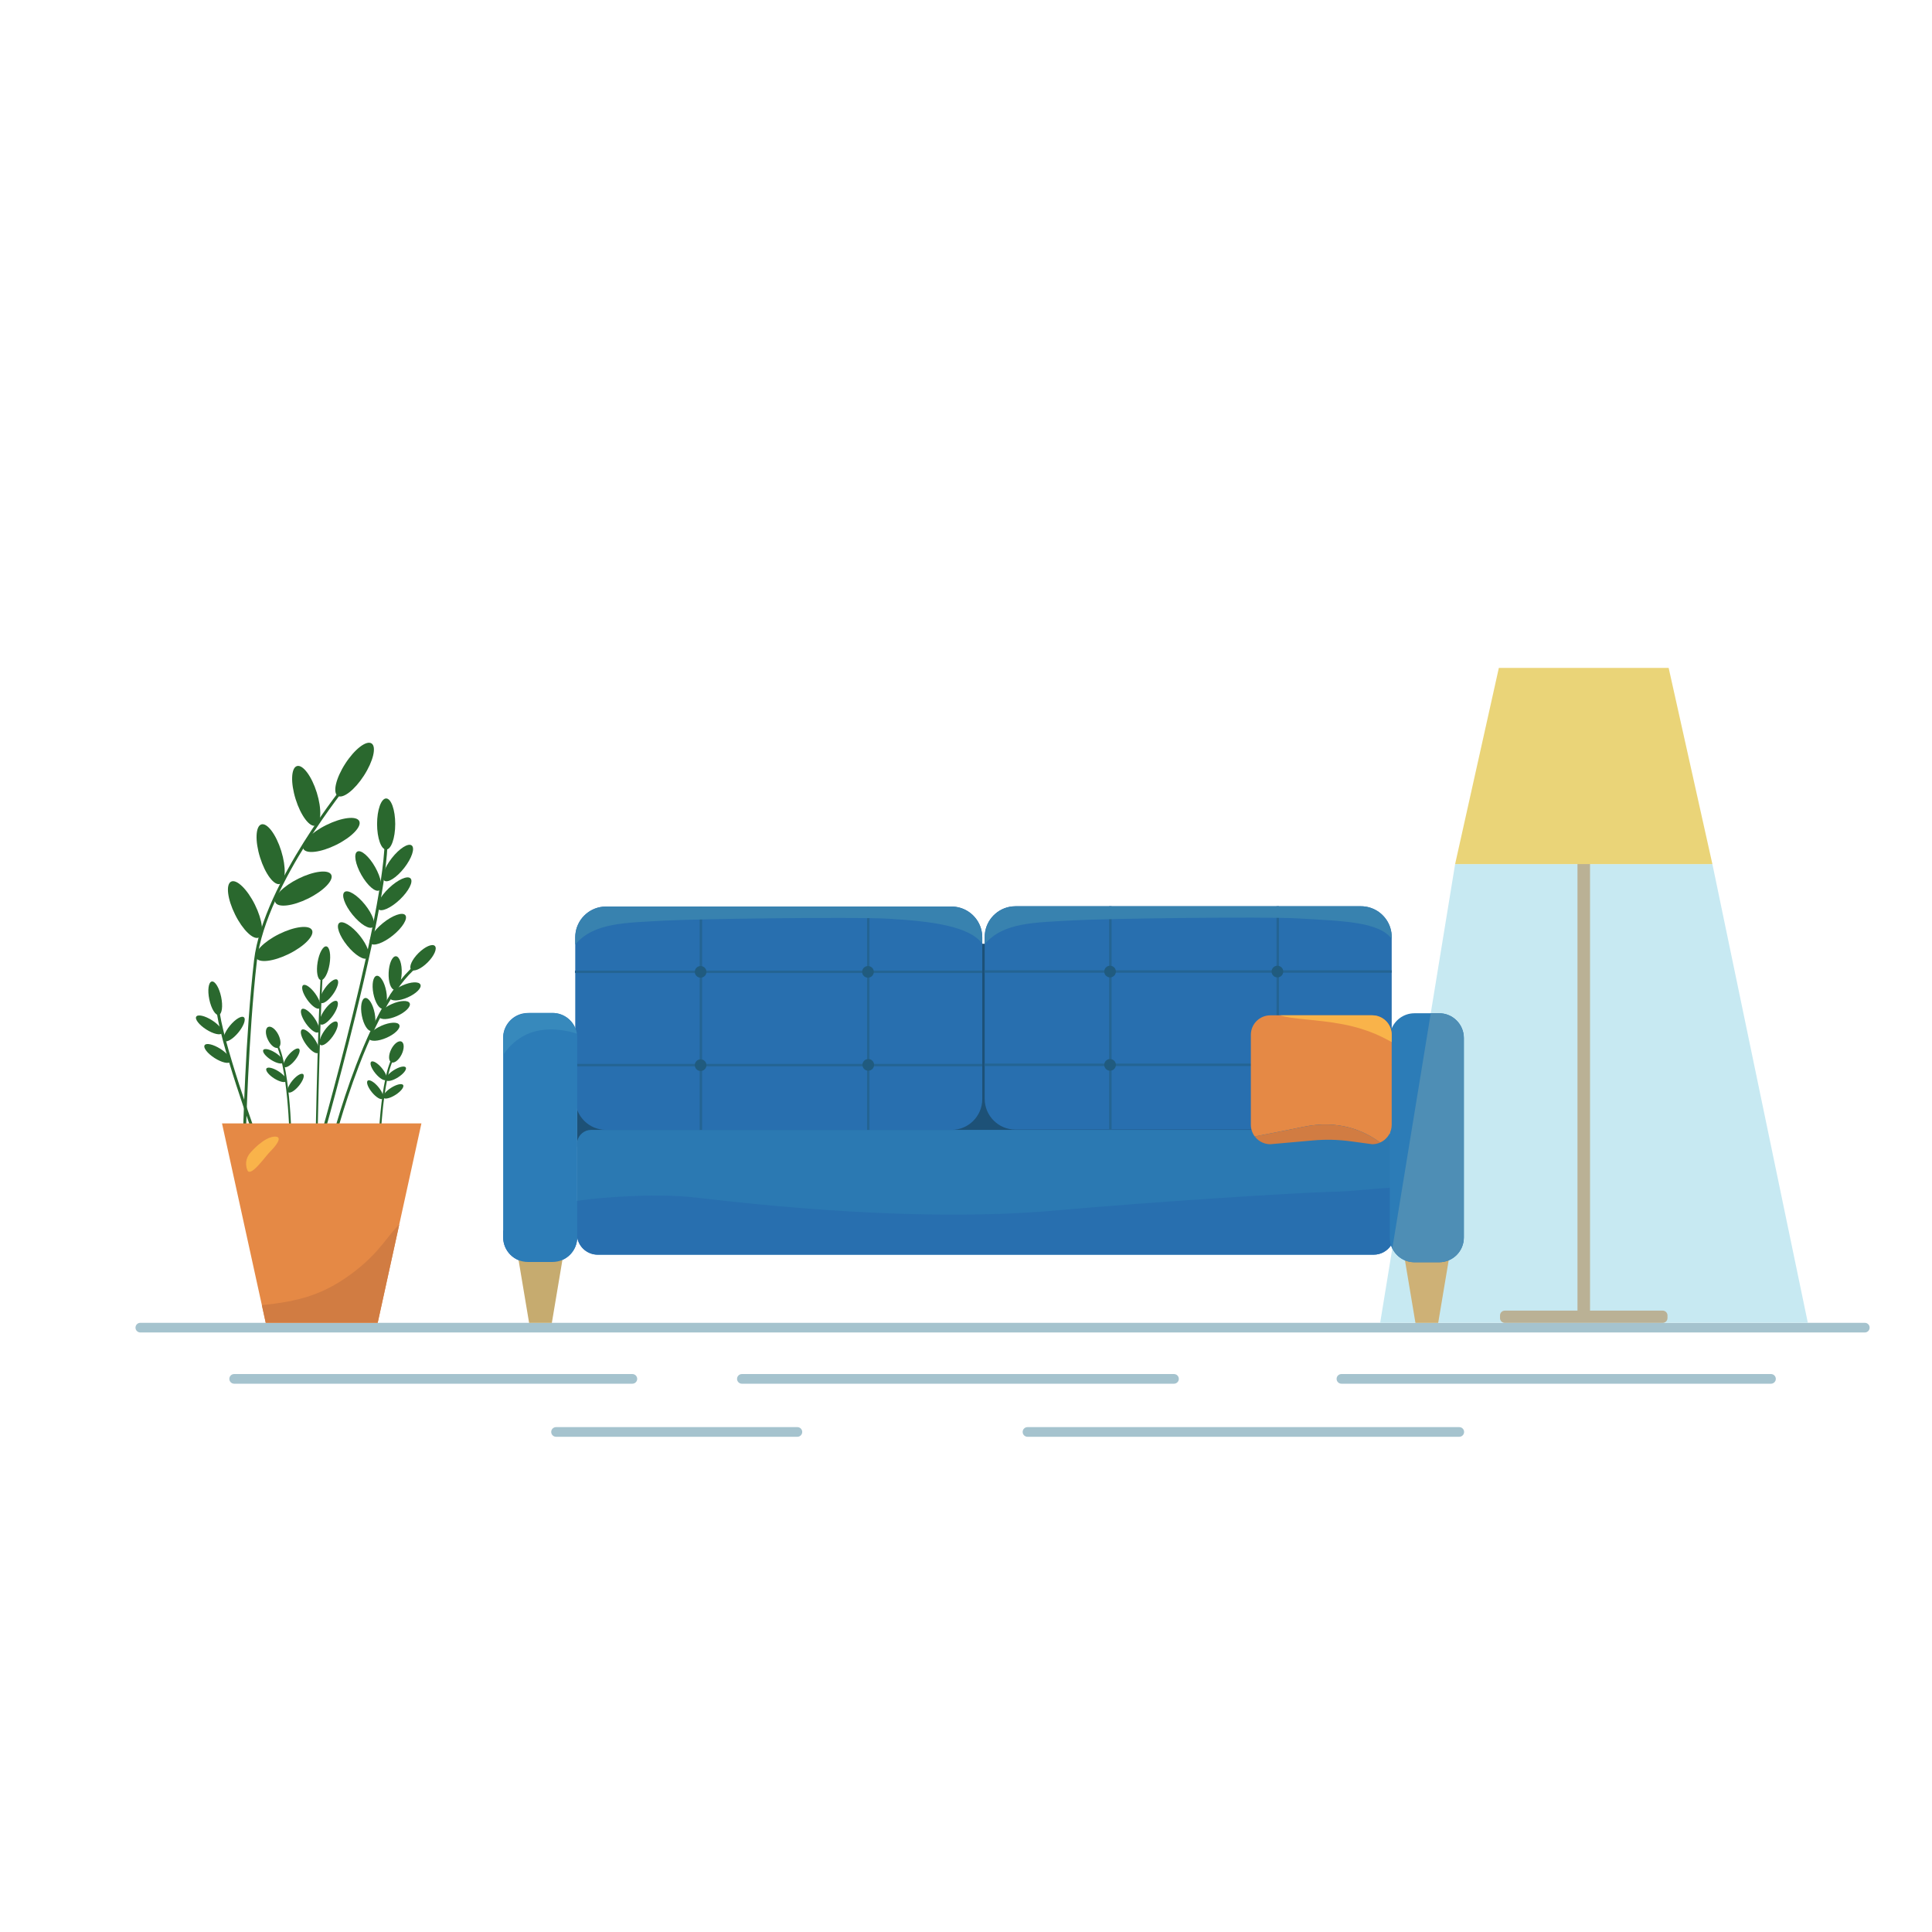
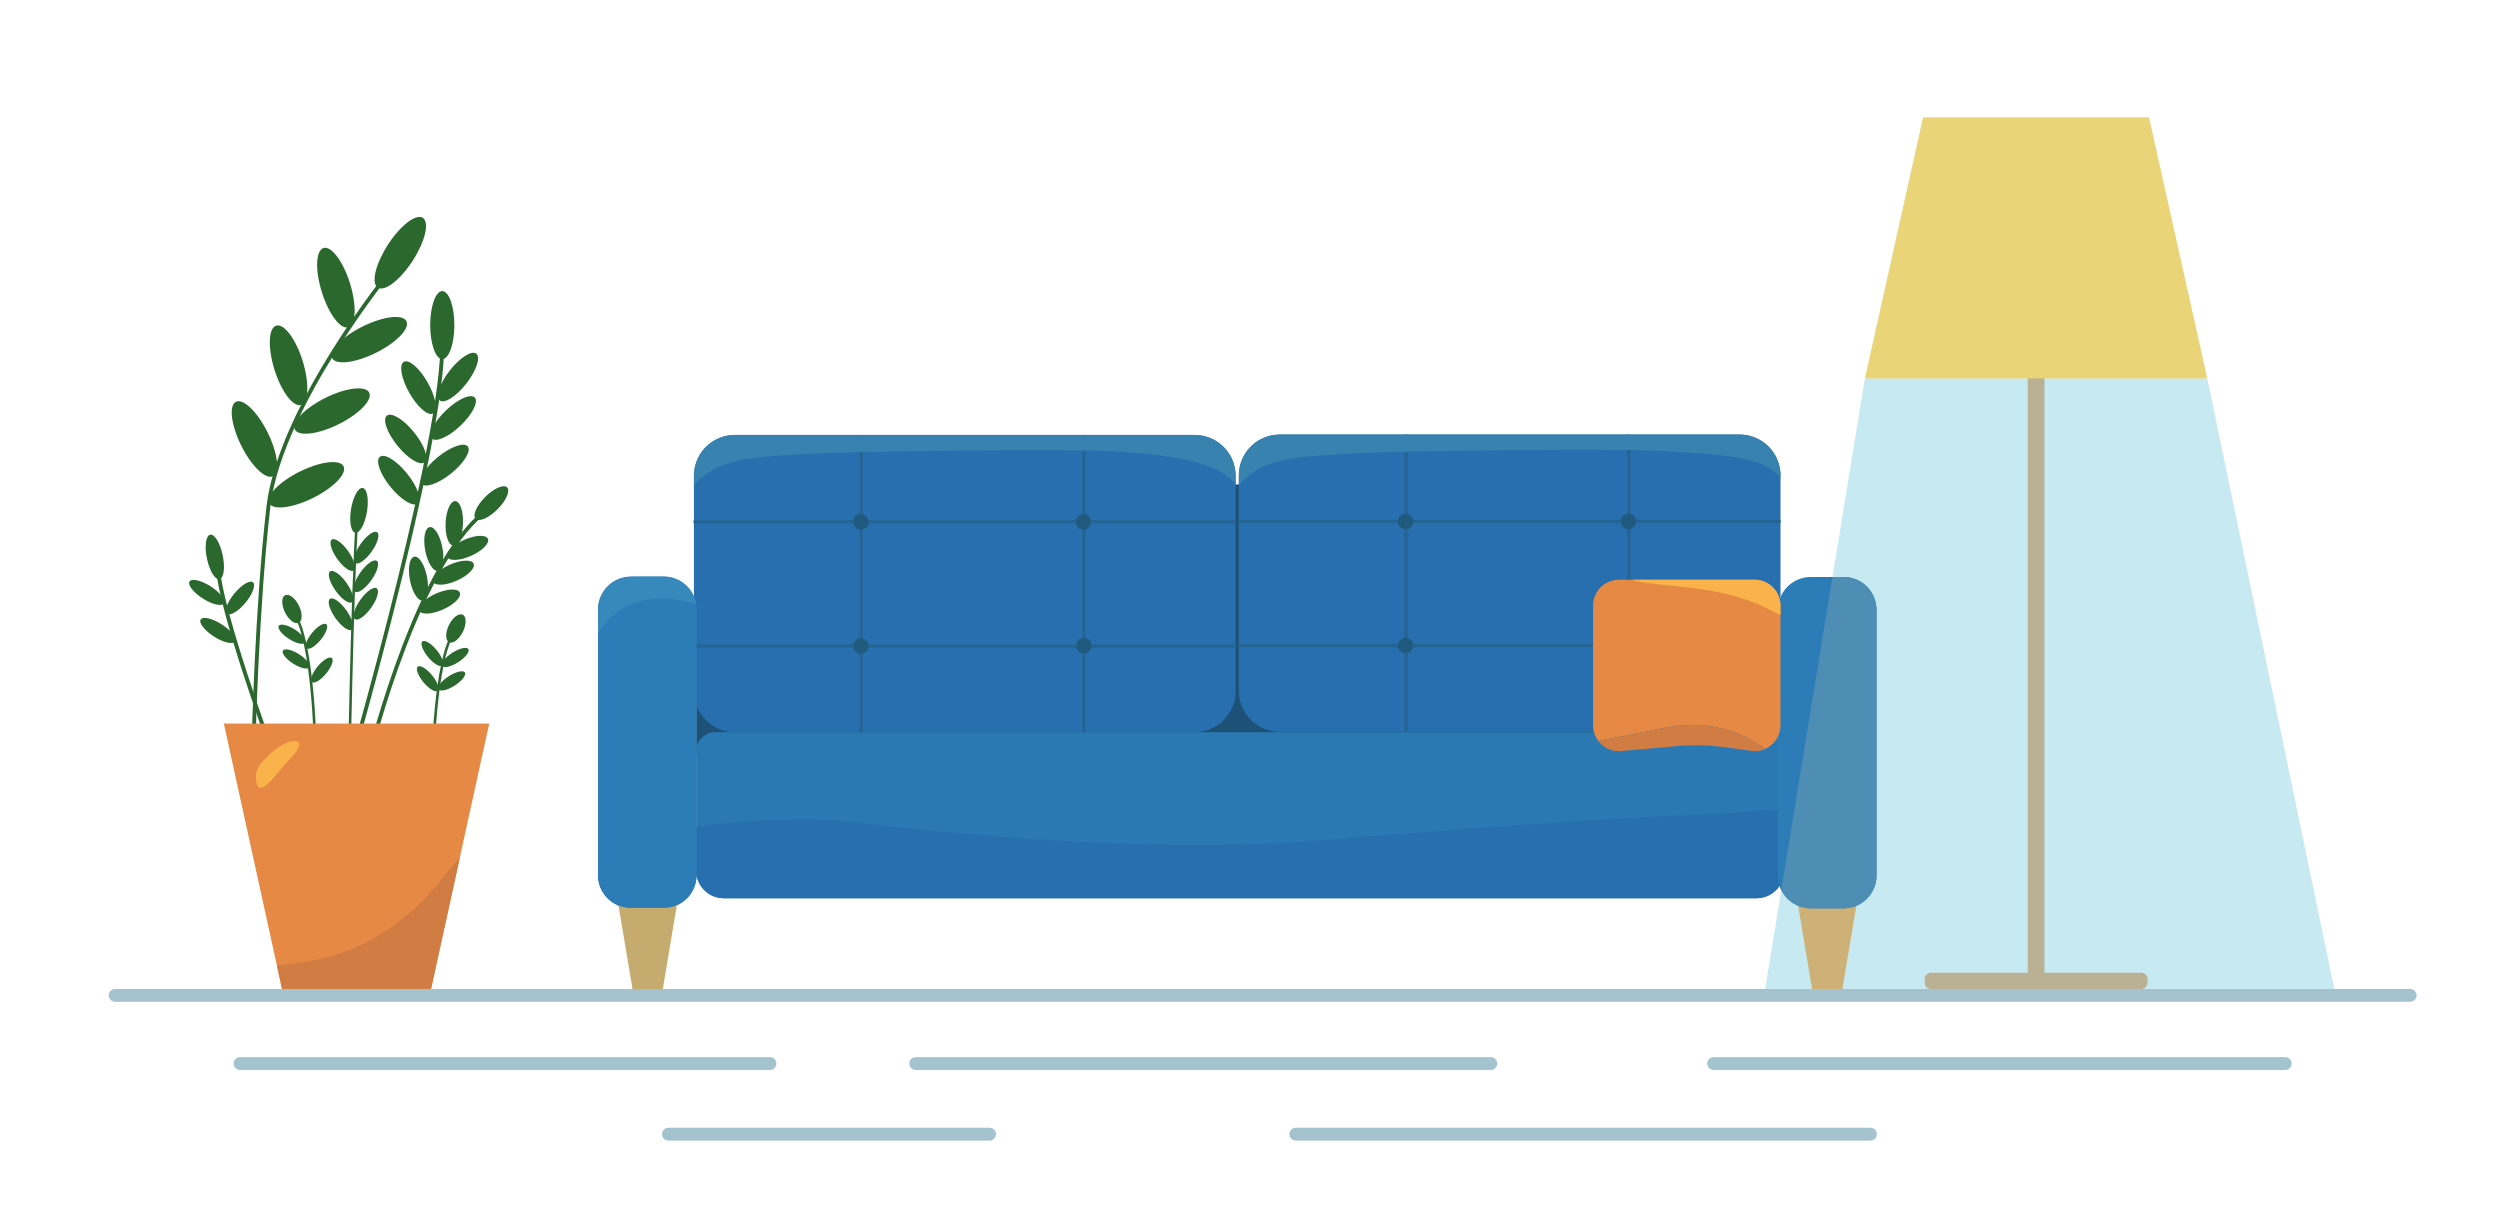
- <svg xmlns="http://www.w3.org/2000/svg" viewBox="0 0 5333.333 5333.333">
+ <svg xmlns="http://www.w3.org/2000/svg" viewBox="148.557 1600.325 5185.738 2550.343">
  <g transform="matrix(1.333333, 0, 0, -1.333333, 0, 5333.333)" id="g10">
    <g transform="scale(0.1)" id="g12">
      <g transform="scale(2.37479)" id="g18">
        <path id="path20" style="fill:#a5c3ce;fill-opacity:1;fill-rule:nonzero;stroke:none" d="M 16257.9,5226.77 H 1223.4 c -23.26,0 -42.11,18.87 -42.11,42.11 0,23.29 18.85,42.11 42.11,42.11 h 15034.5 c 23.3,0 42.1,-18.82 42.1,-42.11 0,-23.24 -18.8,-42.11 -42.1,-42.11" />
      </g>
      <g transform="scale(2.25561)" id="g22">
        <path id="path24" style="fill:#a5c3ce;fill-opacity:1;fill-rule:nonzero;stroke:none" d="m 16255.7,5032.69 h -3942.9 c -24.5,0 -44.3,19.82 -44.3,44.33 0,24.47 19.8,44.34 44.3,44.34 h 3942.9 c 24.4,0 44.3,-19.87 44.3,-44.34 0,-24.51 -19.9,-44.33 -44.3,-44.33" />
      </g>
      <g transform="scale(1.49731)" id="g26">
        <path id="path28" style="fill:#a5c3ce;fill-opacity:1;fill-rule:nonzero;stroke:none" d="m 16233.2,7581.45 h -5975 c -36.8,0 -66.7,29.85 -66.7,66.78 0,36.87 29.9,66.79 66.7,66.79 h 5975 c 36.9,0 66.8,-29.92 66.8,-66.79 0,-36.93 -29.9,-66.78 -66.8,-66.78" />
      </g>
      <path id="path30" style="fill:#a5c3ce;fill-opacity:1;fill-rule:nonzero;stroke:none" d="M 13092.6,11351.8 H 4847.97 c -55.22,0 -100,44.7 -100,100 0,55.2 44.78,100 100,100 h 8244.63 c 55.2,0 100,-44.8 100,-100 0,-55.3 -44.8,-100 -100,-100" />
      <g transform="scale(1.85967)" id="g32">
        <path id="path34" style="fill:#a5c3ce;fill-opacity:1;fill-rule:nonzero;stroke:none" d="m 16246.2,5513.33 h -4807 c -29.7,0 -53.8,24.09 -53.8,53.77 0,29.74 24.1,53.78 53.8,53.78 h 4807 c 29.8,0 53.8,-24.04 53.8,-53.78 0,-29.68 -24,-53.77 -53.8,-53.77" />
      </g>
      <g transform="scale(1.01897)" id="g36">
        <path id="path38" style="fill:#a5c3ce;fill-opacity:1;fill-rule:nonzero;stroke:none" d="m 16201.9,10062.1 h -4904 c -54.2,0 -98.2,44 -98.2,98.2 0,54.2 44,98.1 98.2,98.1 h 4904 c 54.1,0 98.1,-43.9 98.1,-98.1 0,-54.2 -44,-98.2 -98.1,-98.2" />
      </g>
      <g transform="scale(1.76528)" id="g40">
        <path id="path42" style="fill:#1d5177;fill-opacity:1;fill-rule:nonzero;stroke:none" d="M 16300,9209.18 H 6766.4 V 11590.7 H 16300 V 9209.18" />
      </g>
      <g transform="scale(1.77121)" id="g44">
        <path id="path46" style="fill:#2b79b2;fill-opacity:1;fill-rule:nonzero;stroke:none" d="M 16300,9208.63 V 8160.3 c 0,-49.34 -14.7,-95.24 -40,-133.58 -43.4,-65.83 -118.1,-109.3 -202.9,-109.3 H 6986.64 c -120.37,0 -220.3,87.57 -239.5,202.46 -2.25,13.15 -3.38,26.65 -3.38,40.42 v 1048.33 c 0,11.57 1.18,22.86 3.38,33.76 15.64,76.27 83.17,133.64 164.07,133.64 h 9221.29 c 43.6,0 83.2,-16.6 113,-43.82 33.5,-30.6 54.5,-74.63 54.5,-123.58" />
      </g>
      <g transform="scale(1.85935)" id="g48">
        <path id="path50" style="fill:#286faf;fill-opacity:1;fill-rule:nonzero;stroke:none" d="M 16300,8110.69 V 7732.6 c 0,-151.83 -123.1,-274.94 -274.9,-274.94 h -274.8 c -121.7,0 -224.9,79.06 -261.1,188.56 -41.4,-62.71 -112.5,-104.12 -193.3,-104.12 H 6655.45 c -114.67,0 -209.86,83.41 -228.15,192.86 -0.48,-151.45 -123.38,-274.07 -274.94,-274.07 h -274.77 c -151.83,0 -274.88,123.11 -274.88,274.93 v 71.26 c 265.04,283.44 565.41,295.59 976.53,354.64 1.07,0.17 674.64,74.92 1179.12,15.12 1678.65,-198.94 3018.14,-230.68 3995.84,-142.79 977.7,87.87 2636.4,196.89 3086.8,208.29 247.9,6.3 439.2,35.45 634.4,44.05 17.2,0.76 34.5,1.35 51.9,1.72 143.1,3.39 291,-6.29 467.2,-45.77 112.7,-25.27 215.3,-73.68 305.5,-131.65" />
      </g>
      <g transform="scale(2.29628)" id="g52">
        <path id="path54" style="fill:#c7e9f2;fill-opacity:1;fill-rule:nonzero;stroke:none" d="m 15439.4,9628.59 860.6,-4136 h -3856 l 675.8,4136 h 2319.6" />
      </g>
      <g transform="scale(2.01963)" id="g56">
        <path id="path58" style="fill:#bab195;fill-opacity:1;fill-rule:nonzero;stroke:none" d="m 16300,6332.16 h -128.7 V 12159.3 H 16300 V 6332.16" />
      </g>
      <g transform="scale(2.17504)" id="g60">
        <path id="path62" style="fill:#ead478;fill-opacity:1;fill-rule:nonzero;stroke:none" d="m 14267.4,12032.9 h 1616.3 l 416.3,-1867.6 h -2448.9 l 416.3,1867.6" />
      </g>
      <g transform="scale(2.11801)" id="g64">
        <path id="path66" style="fill:#bab195;fill-opacity:1;fill-rule:nonzero;stroke:none" d="m 16253,5954.09 h -1543 c -25.9,0 -47,21.15 -47,47.03 v 25.92 c 0,25.87 21.1,47.02 47,47.02 h 1543 c 25.8,0 47,-21.15 47,-47.02 v -25.92 c 0,-25.88 -21.2,-47.03 -47,-47.03" />
      </g>
      <g transform="scale(1.84528)" id="g68">
        <path id="path70" style="fill:#ceb176;fill-opacity:1;fill-rule:nonzero;stroke:none" d="m 16136.4,6834.1 h -255.1 l -163.6,974.87 h 582.3 l -163.6,-974.87" />
      </g>
      <g transform="scale(1.85935)" id="g72">
        <path id="path74" style="fill:#2c7cb7;fill-opacity:1;fill-rule:nonzero;stroke:none" d="M 16300,9955.25 V 7732.6 c 0,-151.83 -123.1,-274.94 -274.9,-274.94 h -274.8 c -121.7,0 -224.9,79.06 -261.1,188.56 -9,27.16 -13.8,56.2 -13.8,86.38 v 2222.65 c 0,29.69 4.7,58.35 13.4,85.05 35.8,110.2 139.4,189.9 261.5,189.9 h 274.8 c 151.8,0 274.9,-123.1 274.9,-274.95" />
      </g>
      <g transform="scale(1.85935)" id="g76">
        <path id="path78" style="fill:#4e8eb5;fill-opacity:1;fill-rule:nonzero;stroke:none" d="m 15931.4,10230.2 h 93.7 c 151.8,0 274.9,-123.1 274.9,-274.95 V 7732.6 c 0,-151.83 -123.1,-274.94 -274.9,-274.94 h -274.8 c -108.4,0 -202.1,62.71 -246.8,153.82 l 427.9,2618.72" />
      </g>
      <g transform="scale(1.30251)" id="g80">
        <path id="path82" style="fill:#286faf;fill-opacity:1;fill-rule:nonzero;stroke:none" d="m 9143.74,15810.8 v -2571.7 c 0,-270.1 219.03,-489.2 489.13,-489.2 h 5491.43 c 270.1,0 489.2,219.1 489.2,489.2 v 2571.7 c 0,49.7 -7.5,97.6 -21.2,142.8 -55.3,181.4 -213.2,318.1 -406.1,342.5 -20.2,2.6 -41,3.9 -61.9,3.9 H 9632.87 c -17.74,0 -35.24,-0.9 -52.44,-2.8 -230.78,-24.6 -413.66,-209.8 -434.62,-441.7 -1.38,-14.7 -2.07,-29.6 -2.07,-44.7" />
      </g>
      <g transform="scale(1.30251)" id="g84">
        <path id="path86" style="fill:#246493;fill-opacity:1;fill-rule:nonzero;stroke:none" d="m 13820.6,12749.9 h -38.4 V 16300 h 38.4 v -3550.1" />
      </g>
      <g transform="scale(1.30251)" id="g88">
        <path id="path90" style="fill:#246493;fill-opacity:1;fill-rule:nonzero;stroke:none" d="m 11160.5,12749.9 h -38.4 V 16300 h 38.4 v -3550.1" />
      </g>
      <g transform="scale(1.24765)" id="g92">
        <path id="path94" style="fill:#246493;fill-opacity:1;fill-rule:nonzero;stroke:none" d="M 16300,15913.7 H 9540.97 v 40 H 16300 v -40" />
      </g>
      <g transform="scale(1.24765)" id="g96">
        <path id="path98" style="fill:#246493;fill-opacity:1;fill-rule:nonzero;stroke:none" d="M 16300,14365.5 H 9540.97 v 40.1 H 16300 v -40.1" />
      </g>
      <g transform="scale(1.11026)" id="g100">
        <path id="path102" style="fill:#205b7f;fill-opacity:1;fill-rule:nonzero;stroke:none" d="m 16300,16170.2 c 0,60 -48.6,108.7 -108.7,108.7 -60.1,0 -108.7,-48.7 -108.7,-108.7 0,-60.1 48.6,-108.8 108.7,-108.8 60.1,0 108.7,48.7 108.7,108.8" />
      </g>
      <g transform="scale(1.22696)" id="g104">
        <path id="path106" style="fill:#205b7f;fill-opacity:1;fill-rule:nonzero;stroke:none" d="m 14744.8,16201.6 c 0,54.4 -44.1,98.4 -98.4,98.4 -54.4,0 -98.5,-44 -98.5,-98.4 0,-54.3 44.1,-98.3 98.5,-98.3 54.3,0 98.4,44 98.4,98.3" />
      </g>
      <g transform="scale(1.22696)" id="g108">
        <path id="path110" style="fill:#205b7f;fill-opacity:1;fill-rule:nonzero;stroke:none" d="m 11920.8,16201.6 c 0,54.4 -44.1,98.4 -98.5,98.4 -54.2,0 -98.3,-44 -98.3,-98.4 0,-54.3 44.1,-98.3 98.3,-98.3 54.4,0 98.5,44 98.5,98.3" />
      </g>
      <g transform="scale(1.10845)" id="g112">
        <path id="path114" style="fill:#205b7f;fill-opacity:1;fill-rule:nonzero;stroke:none" d="m 13195.2,16191 c 0,60.2 -48.8,109 -109,109 -60,0 -108.8,-48.8 -108.8,-109 0,-60.1 48.8,-108.9 108.8,-108.9 60.2,0 109,48.8 109,108.9" />
      </g>
      <g transform="scale(1.30251)" id="g116">
        <path id="path118" style="fill:#3882af;fill-opacity:1;fill-rule:nonzero;stroke:none" d="m 9143.74,15810.8 v -113.7 c 296.5,350.6 794.62,343.3 1419.16,379.1 488.7,28 3016.5,61.6 3559.4,30.3 703,-40.5 1292.6,-122.4 1491.2,-397.7 v 102 c 0,49.7 -7.5,97.6 -21.2,142.8 -55.3,181.4 -213.2,318.1 -406.1,342.5 -20.2,2.6 -41,3.9 -61.9,3.9 H 9632.87 c -17.74,0 -35.24,-0.9 -52.44,-2.8 -230.78,-24.6 -413.66,-209.8 -434.62,-441.7 -1.38,-14.7 -2.07,-29.6 -2.07,-44.7" />
      </g>
      <g transform="scale(1.76772)" id="g120">
        <path id="path122" style="fill:#286faf;fill-opacity:1;fill-rule:nonzero;stroke:none" d="M 11532.9,11653.3 V 9758.48 c 0,-199.07 161.4,-360.46 360.4,-360.46 h 4046.2 c 199.1,0 360.5,161.39 360.5,360.46 v 1894.82 c 0,36.6 -5.5,72 -15.6,105.3 -40.7,133.6 -157.1,234.3 -299.2,252.3 -14.9,2 -30.2,2.9 -45.7,2.9 h -4046.2 c -13.1,0 -25.9,-0.7 -38.6,-2.1 -170.1,-18.1 -304.8,-154.5 -320.3,-325.4 -1,-10.8 -1.5,-21.8 -1.5,-33" />
      </g>
      <g transform="scale(1.62446)" id="g124">
        <path id="path126" style="fill:#246493;fill-opacity:1;fill-rule:nonzero;stroke:none" d="m 16300,10226.8 h -30.8 v 2846.5 h 30.8 v -2846.5" />
      </g>
      <g transform="scale(1.41189)" id="g128">
        <path id="path130" style="fill:#246493;fill-opacity:1;fill-rule:nonzero;stroke:none" d="m 16300,11766.6 h -35.4 v 3274.9 h 35.4 v -3274.9" />
      </g>
      <g transform="scale(1.76773)" id="g132">
        <path id="path134" style="fill:#246493;fill-opacity:1;fill-rule:nonzero;stroke:none" d="m 16300,11235.3 h -4770.5 v 28.2 H 16300 v -28.2" />
      </g>
      <g transform="scale(1.76773)" id="g136">
        <path id="path138" style="fill:#246493;fill-opacity:1;fill-rule:nonzero;stroke:none" d="m 16300,10142.5 h -4770.5 v 28.3 H 16300 v -28.3" />
      </g>
      <g transform="scale(1.63033)" id="g140">
        <path id="path142" style="fill:#205b7f;fill-opacity:1;fill-rule:nonzero;stroke:none" d="m 16300,11015.7 c 0,40.9 -33.1,74.1 -74,74.1 -40.9,0 -74.1,-33.2 -74.1,-74.1 0,-40.9 33.2,-74.1 74.1,-74.1 40.9,0 74,33.2 74,74.1" />
      </g>
      <g transform="scale(1.62996)" id="g144">
        <path id="path146" style="fill:#205b7f;fill-opacity:1;fill-rule:nonzero;stroke:none" d="m 16300,12199.6 c 0,40.9 -33.1,74.1 -74.1,74.1 -40.9,0 -74.1,-33.2 -74.1,-74.1 0,-40.9 33.2,-74.1 74.1,-74.1 41,0 74.1,33.2 74.1,74.1" />
      </g>
      <g transform="scale(1.41739)" id="g148">
        <path id="path150" style="fill:#205b7f;fill-opacity:1;fill-rule:nonzero;stroke:none" d="m 16300,14029.2 c 0,47 -38.2,85.2 -85.2,85.2 -47,0 -85.2,-38.2 -85.2,-85.2 0,-47 38.2,-85.2 85.2,-85.2 47,0 85.2,38.2 85.2,85.2" />
      </g>
      <g transform="scale(1.41739)" id="g152">
        <path id="path154" style="fill:#205b7f;fill-opacity:1;fill-rule:nonzero;stroke:none" d="m 16300,12666.4 c 0,47 -38.2,85.1 -85.2,85.1 -47,0 -85.2,-38.1 -85.2,-85.1 0,-47.1 38.2,-85.2 85.2,-85.2 47,0 85.2,38.1 85.2,85.2" />
      </g>
      <g transform="scale(1.76772)" id="g156">
        <path id="path158" style="fill:#3882af;fill-opacity:1;fill-rule:nonzero;stroke:none" d="m 11532.9,11653.3 v -83.7 c 218.5,258.3 585.5,252.9 1045.7,279.3 360.1,20.7 2222.7,45.4 2622.7,22.4 518,-29.9 952.4,-37.6 1098.7,-240.4 v 22.4 c 0,36.6 -5.5,72 -15.6,105.3 -40.7,133.6 -157.1,234.3 -299.2,252.3 -14.9,2 -30.2,2.9 -45.7,2.9 h -4046.2 c -13.1,0 -25.9,-0.7 -38.6,-2.1 -170.1,-18.1 -304.8,-154.5 -320.3,-325.4 -1,-10.8 -1.5,-21.8 -1.5,-33" />
      </g>
      <g transform="scale(1.76772)" id="g200">
        <path id="path202" style="fill:#e58945;fill-opacity:1;fill-rule:nonzero;stroke:none" d="m 14878.5,10736.3 h 1193.3 c 126,0 228.2,-102.1 228.2,-228.2 V 9454.87 c 0,-81.91 -43.2,-153.76 -108,-193.98 -8.7,-5.43 -17.8,-10.29 -27.3,-14.48 -191.7,142.16 -490.1,269.5 -901.6,183.4 -227.5,-47.46 -412.1,-81.06 -567,-112.18 -28.8,38.19 -45.8,85.71 -45.8,137.24 v 1053.23 c 0,126.1 102.1,228.2 228.2,228.2" />
      </g>
      <g transform="scale(1.75306)" id="g204">
        <path id="path206" style="fill:#d17c42;fill-opacity:1;fill-rule:nonzero;stroke:none" d="m 16300,9323.78 c -28.6,-12.83 -60.4,-19.91 -93.7,-19.91 l -257.1,34.8 c -145.9,19.74 -293.5,23.1 -440.2,10.09 l -506,-44.89 c -53.7,0 -103.1,18.37 -142.3,49.17 -15.6,12.32 -29.6,26.64 -41.6,42.56 156.1,31.37 342.3,65.26 571.7,113.11 415,86.82 715.9,-41.58 909.2,-184.93" />
      </g>
      <g transform="scale(1.76772)" id="g208">
        <path id="path210" style="fill:#f9b34a;fill-opacity:1;fill-rule:nonzero;stroke:none" d="m 14996.2,10736.3 c 117.5,-45.9 435,-47.8 725.8,-103.6 328,-63.1 484.3,-161.8 578,-209.4 v 84.8 c 0,126.1 -102.2,228.2 -228.2,228.2 h -1075.6" />
      </g>
      <path id="path212" style="fill:#c6ab6f;fill-opacity:1;fill-rule:nonzero;stroke:none" d="m 11425.4,12610.8 h -470.8 l -301.8,1798.9 h 1074.5 l -301.9,-1798.9" />
      <g transform="scale(1.16734)" id="g214">
        <path id="path216" style="fill:#2c7cb7;fill-opacity:1;fill-rule:nonzero;stroke:none" d="m 10237.5,15862.1 v -3541.8 c -0.8,-241.2 -196.5,-436.5 -437.94,-436.5 H 9361.9 c -241.83,0 -437.83,196.1 -437.83,437.9 v 3540.4 c 0,7.5 0.17,15.1 0.6,22.5 11.73,231.4 202.94,415.4 437.23,415.4 h 437.66 c 106.91,0 204.94,-38.3 280.94,-101.9 78.6,-65.9 133.9,-159 151.2,-264.7 3.8,-23.2 5.8,-47 5.8,-71.3" />
      </g>
      <g transform="scale(1.16734)" id="g218">
        <path id="path220" style="fill:#3789bc;fill-opacity:1;fill-rule:nonzero;stroke:none" d="m 10231.7,15933.4 c -105.7,35.2 -576.91,171.6 -959.23,-48.4 -166.19,-95.7 -276.1,-218.4 -348.4,-333.3 v 310.4 c 0,7.5 0.17,15.1 0.6,22.5 12.93,231.4 223.41,415.4 481.27,415.4 h 393.62 c 106.91,0 204.94,-38.3 280.94,-101.9 78.6,-65.9 133.9,-159 151.2,-264.7" />
      </g>
      <g transform="scale(1.46093)" id="g222">
        <path id="path224" style="fill:#2a682e;fill-opacity:1;fill-rule:nonzero;stroke:none" d="m 3484.04,11270.4 c 0.33,14.2 34.45,1432.7 156.89,2493.8 63.59,551.1 413.76,1203.9 696.32,1654.5 306.69,489.1 601.92,851.7 604.86,855.3 l -31.8,26 c -2.97,-3.6 -299.81,-368.2 -607.86,-859.5 -284.81,-454.1 -637.85,-1112.8 -702.32,-1671.6 -122.65,-1062.9 -156.82,-2483.3 -157.14,-2497.6 l 41.05,-0.9" />
      </g>
      <g transform="scale(1.51393)" id="g226">
        <path id="path228" style="fill:#2a682e;fill-opacity:1;fill-rule:nonzero;stroke:none" d="m 4722.19,15978.5 c 127.89,197.9 288.54,321.5 358.82,276.1 70.28,-45.4 23.58,-242.7 -104.31,-440.6 -127.88,-197.9 -288.53,-321.5 -358.81,-276.1 -70.28,45.4 -23.58,242.7 104.3,440.6" />
      </g>
      <g transform="scale(1.43981)" id="g230">
        <path id="path232" style="fill:#2a682e;fill-opacity:1;fill-rule:nonzero;stroke:none" d="m 5422.29,15932.7 c 0,202.8 58.41,367.3 130.47,367.3 72.05,0 130.47,-164.5 130.47,-367.3 0,-203 -58.42,-367.5 -130.47,-367.5 -72.06,0 -130.47,164.5 -130.47,367.5" />
      </g>
      <g transform="scale(1.38352)" id="g234">
        <path id="path236" style="fill:#2a682e;fill-opacity:1;fill-rule:nonzero;stroke:none" d="m 5862.47,16069.6 c 113.29,145.3 246.94,230.4 298.52,190.2 51.58,-40.2 1.55,-190.6 -111.74,-335.9 -113.28,-145.2 -246.94,-230.3 -298.51,-190.1 -51.58,40.3 -1.56,190.6 111.73,335.8" />
      </g>
      <g transform="scale(1.34225)" id="g238">
        <path id="path240" style="fill:#2a682e;fill-opacity:1;fill-rule:nonzero;stroke:none" d="m 5999.49,16102.4 c 137.45,131 286.58,197.6 333.09,148.7 46.52,-48.8 -27.21,-194.5 -164.67,-325.5 -137.45,-130.9 -286.58,-197.5 -333.1,-148.8 -46.51,48.9 27.22,194.6 164.68,325.6" />
      </g>
      <g transform="scale(1.37504)" id="g242">
        <path id="path244" style="fill:#2a682e;fill-opacity:1;fill-rule:nonzero;stroke:none" d="m 5648.58,16034.3 c -91.34,161.3 -211.8,265.7 -269.07,233.3 -57.28,-32.5 -29.66,-189.5 61.67,-350.8 91.34,-161.2 211.8,-265.7 269.08,-233.2 57.27,32.4 29.65,189.4 -61.68,350.7" />
      </g>
      <g transform="scale(1.48324)" id="g246">
        <path id="path248" style="fill:#2a682e;fill-opacity:1;fill-rule:nonzero;stroke:none" d="m 4126.56,15812.8 c -71.62,229.6 -63.59,436.3 17.94,461.8 81.53,25.4 205.7,-140.1 277.33,-369.7 71.63,-229.5 63.6,-436.3 -17.93,-461.7 -81.54,-25.5 -205.7,140 -277.34,369.6" />
      </g>
      <g transform="scale(1.25571)" id="g250">
        <path id="path252" style="fill:#2a682e;fill-opacity:1;fill-rule:nonzero;stroke:none" d="m 6898.52,16139.1 c 107.72,107.7 229.16,160.9 271.26,118.9 42.09,-42.2 -11.11,-163.6 -118.83,-271.3 -107.71,-107.7 -229.16,-160.9 -271.25,-118.8 -42.09,42 11.1,163.5 118.82,271.2" />
      </g>
      <g transform="scale(1.23957)" id="g254">
        <path id="path256" style="fill:#2a682e;fill-opacity:1;fill-rule:nonzero;stroke:none" d="m 6491.33,16023 c 6.7,154.1 60.99,277 121.23,274.3 60.24,-2.5 103.65,-129.7 96.94,-283.8 -6.71,-154.2 -60.99,-277.1 -121.23,-274.4 -60.24,2.6 -103.65,129.7 -96.94,283.9" />
      </g>
      <g transform="scale(1.20755)" id="g258">
        <path id="path260" style="fill:#2a682e;fill-opacity:1;fill-rule:nonzero;stroke:none" d="m 6991.73,16024.7 c 144.79,64.2 241.81,162.2 216.69,218.7 -25.12,56.6 -162.85,50.4 -307.64,-13.9 -144.79,-64.2 -241.8,-162.2 -216.69,-218.8 25.12,-56.6 162.85,-50.4 307.64,14" />
      </g>
      <g transform="scale(1.2154)" id="g262">
        <path id="path264" style="fill:#2a682e;fill-opacity:1;fill-rule:nonzero;stroke:none" d="m 6359.78,15987.6 c -29.67,154.5 -4.76,289.2 55.64,300.8 60.4,11.6 133.42,-104.2 163.09,-258.8 29.68,-154.6 4.77,-289.3 -55.62,-300.9 -60.4,-11.6 -133.42,104.3 -163.11,258.9" />
      </g>
      <g transform="scale(1.18388)" id="g266">
        <path id="path268" style="fill:#2a682e;fill-opacity:1;fill-rule:nonzero;stroke:none" d="m 6943.9,16019.1 c 147.68,65.6 246.64,165.5 221.02,223.2 -25.62,57.7 -166.1,51.4 -313.79,-14.2 -147.68,-65.5 -246.63,-165.5 -221.02,-223.2 25.63,-57.7 166.11,-51.3 313.79,14.2" />
      </g>
      <g transform="scale(1.18719)" id="g270">
        <path id="path272" style="fill:#2a682e;fill-opacity:1;fill-rule:nonzero;stroke:none" d="m 6310.28,15980.2 c -30.39,158.2 -4.89,296 56.95,307.9 61.83,11.9 136.59,-106.7 166.96,-265 30.39,-158.2 4.89,-296.1 -56.95,-308 -61.83,-11.8 -136.59,106.8 -166.96,265.1" />
      </g>
      <g transform="scale(1.15631)" id="g274">
        <path id="path276" style="fill:#2a682e;fill-opacity:1;fill-rule:nonzero;stroke:none" d="m 6923.61,16012.4 c 151.2,67.1 252.51,169.4 226.28,228.5 -26.23,59.1 -170.06,52.5 -321.27,-14.6 -151.2,-67.1 -252.51,-169.4 -226.28,-228.5 26.22,-59 170.06,-52.5 321.27,14.6" />
      </g>
      <g transform="scale(1.32447)" id="g278">
        <path id="path280" style="fill:#2a682e;fill-opacity:1;fill-rule:nonzero;stroke:none" d="m 5509.47,15903.8 c -122.37,151.3 -178.01,309.3 -124.24,352.8 53.75,43.4 196.53,-44 318.92,-195.4 122.37,-151.4 178,-309.3 124.24,-352.8 -53.76,-43.4 -196.54,44.1 -318.92,195.4" />
      </g>
      <g transform="scale(1.29589)" id="g282">
        <path id="path284" style="fill:#2a682e;fill-opacity:1;fill-rule:nonzero;stroke:none" d="m 6277.64,15922.6 c 153.3,123.9 241.89,268.5 197.87,323 -44.01,54.4 -203.96,-1.9 -357.26,-125.9 -153.29,-123.9 -241.88,-268.5 -197.88,-322.9 44.03,-54.5 203.97,1.8 357.27,125.8" />
      </g>
      <g transform="scale(1.28518)" id="g286">
        <path id="path288" style="fill:#2a682e;fill-opacity:1;fill-rule:nonzero;stroke:none" d="m 5593.11,15891.7 c -126.12,156 -183.45,318.7 -128.05,363.5 55.4,44.8 202.55,-45.4 328.67,-201.4 126.11,-155.9 183.44,-318.7 128.04,-363.5 -55.4,-44.8 -202.54,45.3 -328.66,201.4" />
      </g>
      <g transform="scale(1.40917)" id="g290">
        <path id="path292" style="fill:#2a682e;fill-opacity:1;fill-rule:nonzero;stroke:none" d="m 3820.85,15787.2 c -75.39,241.6 -66.94,459.2 18.89,486 85.81,26.8 216.5,-147.4 291.89,-389 75.4,-241.7 66.95,-459.3 -18.87,-486.1 -85.83,-26.7 -216.51,147.4 -291.91,389.1" />
      </g>
      <g transform="scale(1.41803)" id="g294">
        <path id="path296" style="fill:#2a682e;fill-opacity:1;fill-rule:nonzero;stroke:none" d="m 4908.67,15872.8 c 225.4,111.7 375.96,267.1 336.29,347.2 -39.67,80 -254.55,54.3 -479.95,-57.4 -225.4,-111.7 -375.96,-267.1 -336.29,-347.1 39.67,-80.1 254.56,-54.4 479.95,57.3" />
      </g>
      <g transform="scale(1.34989)" id="g298">
        <path id="path300" style="fill:#2a682e;fill-opacity:1;fill-rule:nonzero;stroke:none" d="m 4727.16,15851.2 c 236.79,117.4 394.94,280.6 353.26,364.7 -41.67,84.1 -267.39,57.1 -504.16,-60.2 -236.79,-117.4 -394.95,-280.6 -353.27,-364.7 41.67,-84.1 267.4,-57.1 504.17,60.2" />
      </g>
      <g transform="scale(1.33763)" id="g302">
        <path id="path304" style="fill:#2a682e;fill-opacity:1;fill-rule:nonzero;stroke:none" d="m 3638.15,15749.1 c -118.43,238.9 -145.63,466.7 -60.77,508.8 84.85,42.1 249.65,-117.5 368.07,-356.5 118.42,-238.9 145.63,-466.7 60.77,-508.8 -84.86,-42 -249.65,117.6 -368.07,356.5" />
      </g>
      <g transform="scale(1.20816)" id="g306">
        <path id="path308" style="fill:#2a682e;fill-opacity:1;fill-rule:nonzero;stroke:none" d="m 3586.75,15981 c -32.94,158 -14.15,295.7 41.97,307.3 56.12,11.7 128.32,-106.9 161.27,-264.9 32.95,-158 14.16,-295.6 -41.96,-307.3 -56.13,-11.7 -128.33,106.9 -161.28,264.9" />
      </g>
      <g transform="scale(1.2526)" id="g310">
        <path id="path312" style="fill:#2a682e;fill-opacity:1;fill-rule:nonzero;stroke:none" d="m 5249.63,16029.2 c 25.46,153.6 90.32,270.8 144.87,261.7 54.56,-9 78.14,-140.8 52.67,-294.4 -25.45,-153.6 -90.32,-270.8 -144.87,-261.8 -54.54,9 -78.12,140.9 -52.67,294.5" />
      </g>
      <g transform="scale(1.21169)" id="g314">
        <path id="path316" style="fill:#2a682e;fill-opacity:1;fill-rule:nonzero;stroke:none" d="m 5551.13,16124.5 c 77.42,109.2 171.63,175.5 210.43,148 38.8,-27.5 7.49,-138.3 -69.93,-247.6 -77.42,-109.2 -171.64,-175.4 -210.44,-147.9 -38.79,27.4 -7.48,138.3 69.94,247.5" />
      </g>
      <g transform="scale(1.18438)" id="g318">
        <path id="path320" style="fill:#2a682e;fill-opacity:1;fill-rule:nonzero;stroke:none" d="m 5674.88,16120.4 c 79.21,111.8 175.6,179.6 215.29,151.4 39.68,-28.1 7.66,-141.5 -71.55,-253.3 -79.2,-111.7 -175.59,-179.5 -215.29,-151.4 -39.69,28.1 -7.65,141.5 71.55,253.3" />
      </g>
      <g transform="scale(1.20466)" id="g322">
        <path id="path324" style="fill:#2a682e;fill-opacity:1;fill-rule:nonzero;stroke:none" d="m 5421.18,16123.4 c -77.88,109.9 -172.64,176.6 -211.66,149 -39.03,-27.8 -7.53,-139.3 70.34,-249.2 77.86,-109.8 172.63,-176.4 211.66,-148.8 39.03,27.6 7.53,139.1 -70.34,249" />
      </g>
      <g transform="scale(1.17433)" id="g326">
        <path id="path328" style="fill:#2a682e;fill-opacity:1;fill-rule:nonzero;stroke:none" d="m 5539.23,16119 c -79.89,112.6 -177.1,181 -217.13,152.6 -40.03,-28.3 -7.73,-142.7 72.16,-255.4 79.88,-112.8 177.08,-181.1 217.12,-152.7 40.04,28.4 7.73,142.7 -72.15,255.5" />
      </g>
      <g transform="scale(1.15817)" id="g330">
        <path id="path332" style="fill:#2a682e;fill-opacity:1;fill-rule:nonzero;stroke:none" d="m 5801.89,16116.3 c 80.99,114.4 179.56,183.7 220.16,154.9 40.59,-28.7 7.83,-144.8 -73.17,-259 -81,-114.3 -179.56,-183.6 -220.15,-154.9 -40.59,28.8 -7.83,144.7 73.16,259" />
      </g>
      <g transform="scale(1.14812)" id="g334">
        <path id="path336" style="fill:#2a682e;fill-opacity:1;fill-rule:nonzero;stroke:none" d="m 5664.22,16114.7 c -81.71,115.4 -181.14,185.3 -222.07,156.3 -40.95,-29.1 -7.9,-146.1 73.79,-261.4 81.71,-115.2 181.14,-185.2 222.09,-156.2 40.94,29.1 7.9,146 -73.81,261.3" />
      </g>
      <g transform="scale(1.15133)" id="g338">
        <path id="path340" style="fill:#2a682e;fill-opacity:1;fill-rule:nonzero;stroke:none" d="m 4819.08,16042.2 c -50.86,102.6 -50.18,206.6 1.5,232.2 51.69,25.6 134.82,-36.8 185.67,-139.4 50.85,-102.7 50.18,-206.6 -1.5,-232.2 -51.7,-25.6 -134.82,36.7 -185.67,139.4" />
      </g>
      <g transform="scale(1.16589)" id="g342">
        <path id="path344" style="fill:#2a682e;fill-opacity:1;fill-rule:nonzero;stroke:none" d="m 3661.84,16027.7 c -126.3,80.7 -205.43,182.6 -176.74,227.4 28.68,44.9 154.33,15.7 280.63,-65.1 126.3,-80.7 205.44,-182.6 176.75,-227.4 -28.69,-44.9 -154.34,-15.7 -280.64,65.1" />
      </g>
      <g transform="scale(1.12958)" id="g346">
        <path id="path348" style="fill:#2a682e;fill-opacity:1;fill-rule:nonzero;stroke:none" d="m 3933.08,16018.9 c -130.36,83.4 -212.04,188.5 -182.43,234.8 29.61,46.3 159.29,16.3 289.65,-67.1 130.38,-83.4 212.05,-188.5 182.44,-234.8 -29.61,-46.3 -159.29,-16.3 -289.66,67.1" />
      </g>
      <g transform="scale(1.16429)" id="g350">
        <path id="path352" style="fill:#2a682e;fill-opacity:1;fill-rule:nonzero;stroke:none" d="m 4238.37,15994.9 c 95.47,115.9 139.53,237.3 98.38,271.3 -41.14,33.8 -151.9,-32.6 -247.38,-148.5 -95.48,-115.8 -139.53,-237.2 -98.38,-271.1 41.14,-33.9 151.9,32.5 247.38,148.3" />
      </g>
      <g transform="scale(1.1228)" id="g354">
        <path id="path356" style="fill:#2a682e;fill-opacity:1;fill-rule:nonzero;stroke:none" d="m 4996.14,16083.2 c -100.52,64.3 -163.5,145.4 -140.67,181.1 22.84,35.7 122.83,12.5 223.35,-51.8 100.52,-64.3 163.5,-145.3 140.68,-181 -22.84,-35.7 -122.84,-12.5 -223.36,51.7" />
      </g>
      <g transform="scale(1.09921)" id="g358">
        <path id="path360" style="fill:#2a682e;fill-opacity:1;fill-rule:nonzero;stroke:none" d="m 5162.12,16078.6 c -102.68,65.7 -167.01,148.4 -143.69,184.9 23.33,36.5 125.47,12.8 228.15,-52.8 102.68,-65.7 167.01,-148.5 143.69,-185 -23.33,-36.5 -125.46,-12.8 -228.15,52.9" />
      </g>
      <g transform="scale(1.12366)" id="g362">
        <path id="path364" style="fill:#2a682e;fill-opacity:1;fill-rule:nonzero;stroke:none" d="m 5431.36,16057.8 c 75.83,92 110.81,188.4 78.13,215.3 -32.68,26.9 -120.64,-25.8 -196.46,-117.8 -75.84,-92 -110.82,-188.5 -78.14,-215.4 32.68,-26.9 120.64,25.8 196.47,117.9" />
      </g>
      <g transform="scale(1.09148)" id="g366">
        <path id="path368" style="fill:#2a682e;fill-opacity:1;fill-rule:nonzero;stroke:none" d="m 5669.14,16050.6 c 78.07,94.7 114.08,194 80.44,221.7 -33.65,27.7 -124.19,-26.5 -202.26,-121.3 -78.06,-94.7 -114.08,-194 -80.43,-221.7 33.64,-27.7 124.2,26.6 202.25,121.3" />
      </g>
      <g transform="scale(1.27953)" id="g370">
        <path id="path372" style="fill:#2a682e;fill-opacity:1;fill-rule:nonzero;stroke:none" d="m 4675.75,15826.5 c 249.8,123.8 416.65,296.1 372.69,384.8 -43.97,88.7 -282.11,60.3 -531.91,-63.5 -249.79,-123.8 -416.65,-296.1 -372.69,-384.8 43.97,-88.8 282.11,-60.3 531.91,63.5" />
      </g>
      <g transform="scale(1.17585)" id="g374">
        <path id="path376" style="fill:#2a682e;fill-opacity:1;fill-rule:nonzero;stroke:none" d="m 4502.63,13915.3 47.91,17.6 c -6.55,17.9 -654.91,1792.1 -695.27,2367.1 l -50.89,-3.6 c 40.84,-582.1 671.42,-2307.8 698.25,-2381.1" />
      </g>
      <g transform="scale(1.23639)" id="g378">
        <path id="path380" style="fill:#2a682e;fill-opacity:1;fill-rule:nonzero;stroke:none" d="m 5570.98,13126.3 c 1.62,6.6 165.16,664.3 438.59,1376.5 360.46,939 746.92,1545.8 1117.63,1755 l -23.86,42.2 c -213.34,-120.4 -429.2,-362.3 -641.57,-719.1 -168.87,-283.7 -336.3,-640.7 -497.68,-1061.2 -274.46,-714.9 -438.6,-1375.2 -440.23,-1381.7 l 47.12,-11.7" />
      </g>
      <g transform="scale(1.13286)" id="g382">
        <path id="path384" style="fill:#2a682e;fill-opacity:1;fill-rule:nonzero;stroke:none" d="m 5294.49,14461.3 35.3,0.6 c -1.07,59.2 -29.29,1454.5 -290.46,1838.1 l -29.18,-19.9 c 255.27,-374.9 284.07,-1804.4 284.34,-1818.8" />
      </g>
      <g transform="scale(1.13277)" id="g386">
        <path id="path388" style="fill:#2a682e;fill-opacity:1;fill-rule:nonzero;stroke:none" d="m 7339.92,16038.1 c 51.69,104.2 51,209.9 -1.54,235.9 -52.53,26 -137.01,-37.4 -188.7,-141.7 -51.69,-104.3 -51,-210 1.53,-236 52.54,-26 137.02,37.4 188.71,141.8" />
      </g>
      <g transform="scale(1.10059)" id="g390">
        <path id="path392" style="fill:#2a682e;fill-opacity:1;fill-rule:nonzero;stroke:none" d="m 7489.51,16078.8 c 102.55,65.6 166.8,148.3 143.51,184.8 -23.3,36.4 -125.31,12.8 -227.86,-52.8 -102.55,-65.6 -166.8,-148.3 -143.51,-184.7 23.29,-36.5 125.31,-12.8 227.86,52.7" />
      </g>
      <g transform="scale(1.07825)" id="g394">
        <path id="path396" style="fill:#2a682e;fill-opacity:1;fill-rule:nonzero;stroke:none" d="m 7594.29,16074.3 c 104.68,66.9 170.26,151.3 146.48,188.5 -23.77,37.2 -127.9,13.1 -232.57,-53.9 -104.67,-66.9 -170.25,-151.3 -146.48,-188.5 23.78,-37.2 127.9,-13 232.57,53.9" />
      </g>
      <g transform="scale(1.10725)" id="g398">
        <path id="path400" style="fill:#2a682e;fill-opacity:1;fill-rule:nonzero;stroke:none" d="m 7020.25,16054.2 c -76.96,93.3 -112.45,191.2 -79.29,218.4 33.16,27.4 122.42,-26.2 199.37,-119.5 76.96,-93.4 112.46,-191.2 79.29,-218.6 -33.16,-27.3 -122.42,26.3 -199.37,119.7" />
      </g>
      <g transform="scale(1.08321)" id="g402">
        <path id="path404" style="fill:#2a682e;fill-opacity:1;fill-rule:nonzero;stroke:none" d="m 7109.81,16048.6 c -78.66,95.5 -114.94,195.5 -81.05,223.4 33.89,28 125.14,-26.7 203.8,-122.2 78.66,-95.5 114.94,-195.4 81.04,-223.4 -33.89,-27.9 -125.13,26.8 -203.79,122.2" />
      </g>
      <g transform="scale(1.11431)" id="g406">
        <path id="path408" style="fill:#2a682e;fill-opacity:1;fill-rule:nonzero;stroke:none" d="m 7058.11,14430.7 c 0.27,14.6 29.56,1467.9 289.09,1849.1 l -29.68,20.2 c -265.52,-390 -294.2,-1808.5 -295.3,-1868.7 l 35.89,-0.6" />
      </g>
      <g transform="scale(1.24217)" id="g410">
        <path id="path412" style="fill:#2a682e;fill-opacity:1;fill-rule:nonzero;stroke:none" d="m 5290.27,13110.9 c 0.5,27.5 50.4,2763.2 118.91,3183.9 l -31.79,5.2 c -68.86,-423.1 -118.82,-3160.9 -119.32,-3188.5 l 32.2,-0.6" />
      </g>
      <g transform="scale(1.4024)" id="g414">
        <path id="path416" style="fill:#2a682e;fill-opacity:1;fill-rule:nonzero;stroke:none" d="m 4692.14,11441.3 c 2.85,9.9 287.74,996.7 554.62,2082.8 358.78,1459.9 515.84,2393.9 466.87,2775.9 l -42.44,-5.4 c 115.4,-900 -1008.79,-4802.1 -1020.15,-4841.4 l 41.1,-11.9" />
      </g>
      <g transform="scale(1.0271)" id="g418">
        <path id="path420" style="fill:#e58945;fill-opacity:1;fill-rule:nonzero;stroke:none" d="M 8495.06,16300 8047.4,14258.7 7613.45,12280 H 5356.61 l -77.98,355.5 -803.54,3664.5 h 4019.97" />
      </g>
      <path id="path422" style="fill:#d17c42;fill-opacity:1;fill-rule:nonzero;stroke:none" d="m 8265.47,14645.1 -445.71,-2032.3 h -2318 l -80.09,365.1 c 731.52,76.9 1279.83,197.5 1941.73,715.2 515.76,403.4 678.16,748.6 902.07,952" />
      <g transform="scale(1.01137)" id="g424">
        <path id="path426" style="fill:#f9b34a;fill-opacity:1;fill-rule:nonzero;stroke:none" d="m 5142.91,15972.2 c 0,0 250.87,290.8 466.23,309.3 215.35,18.5 16.83,-212.6 -76.67,-303.5 -93.49,-90.9 -405.82,-543.3 -469.01,-381.5 -63.21,161.9 -2.13,291.5 79.45,375.7" />
      </g>
    </g>
  </g>
</svg>
